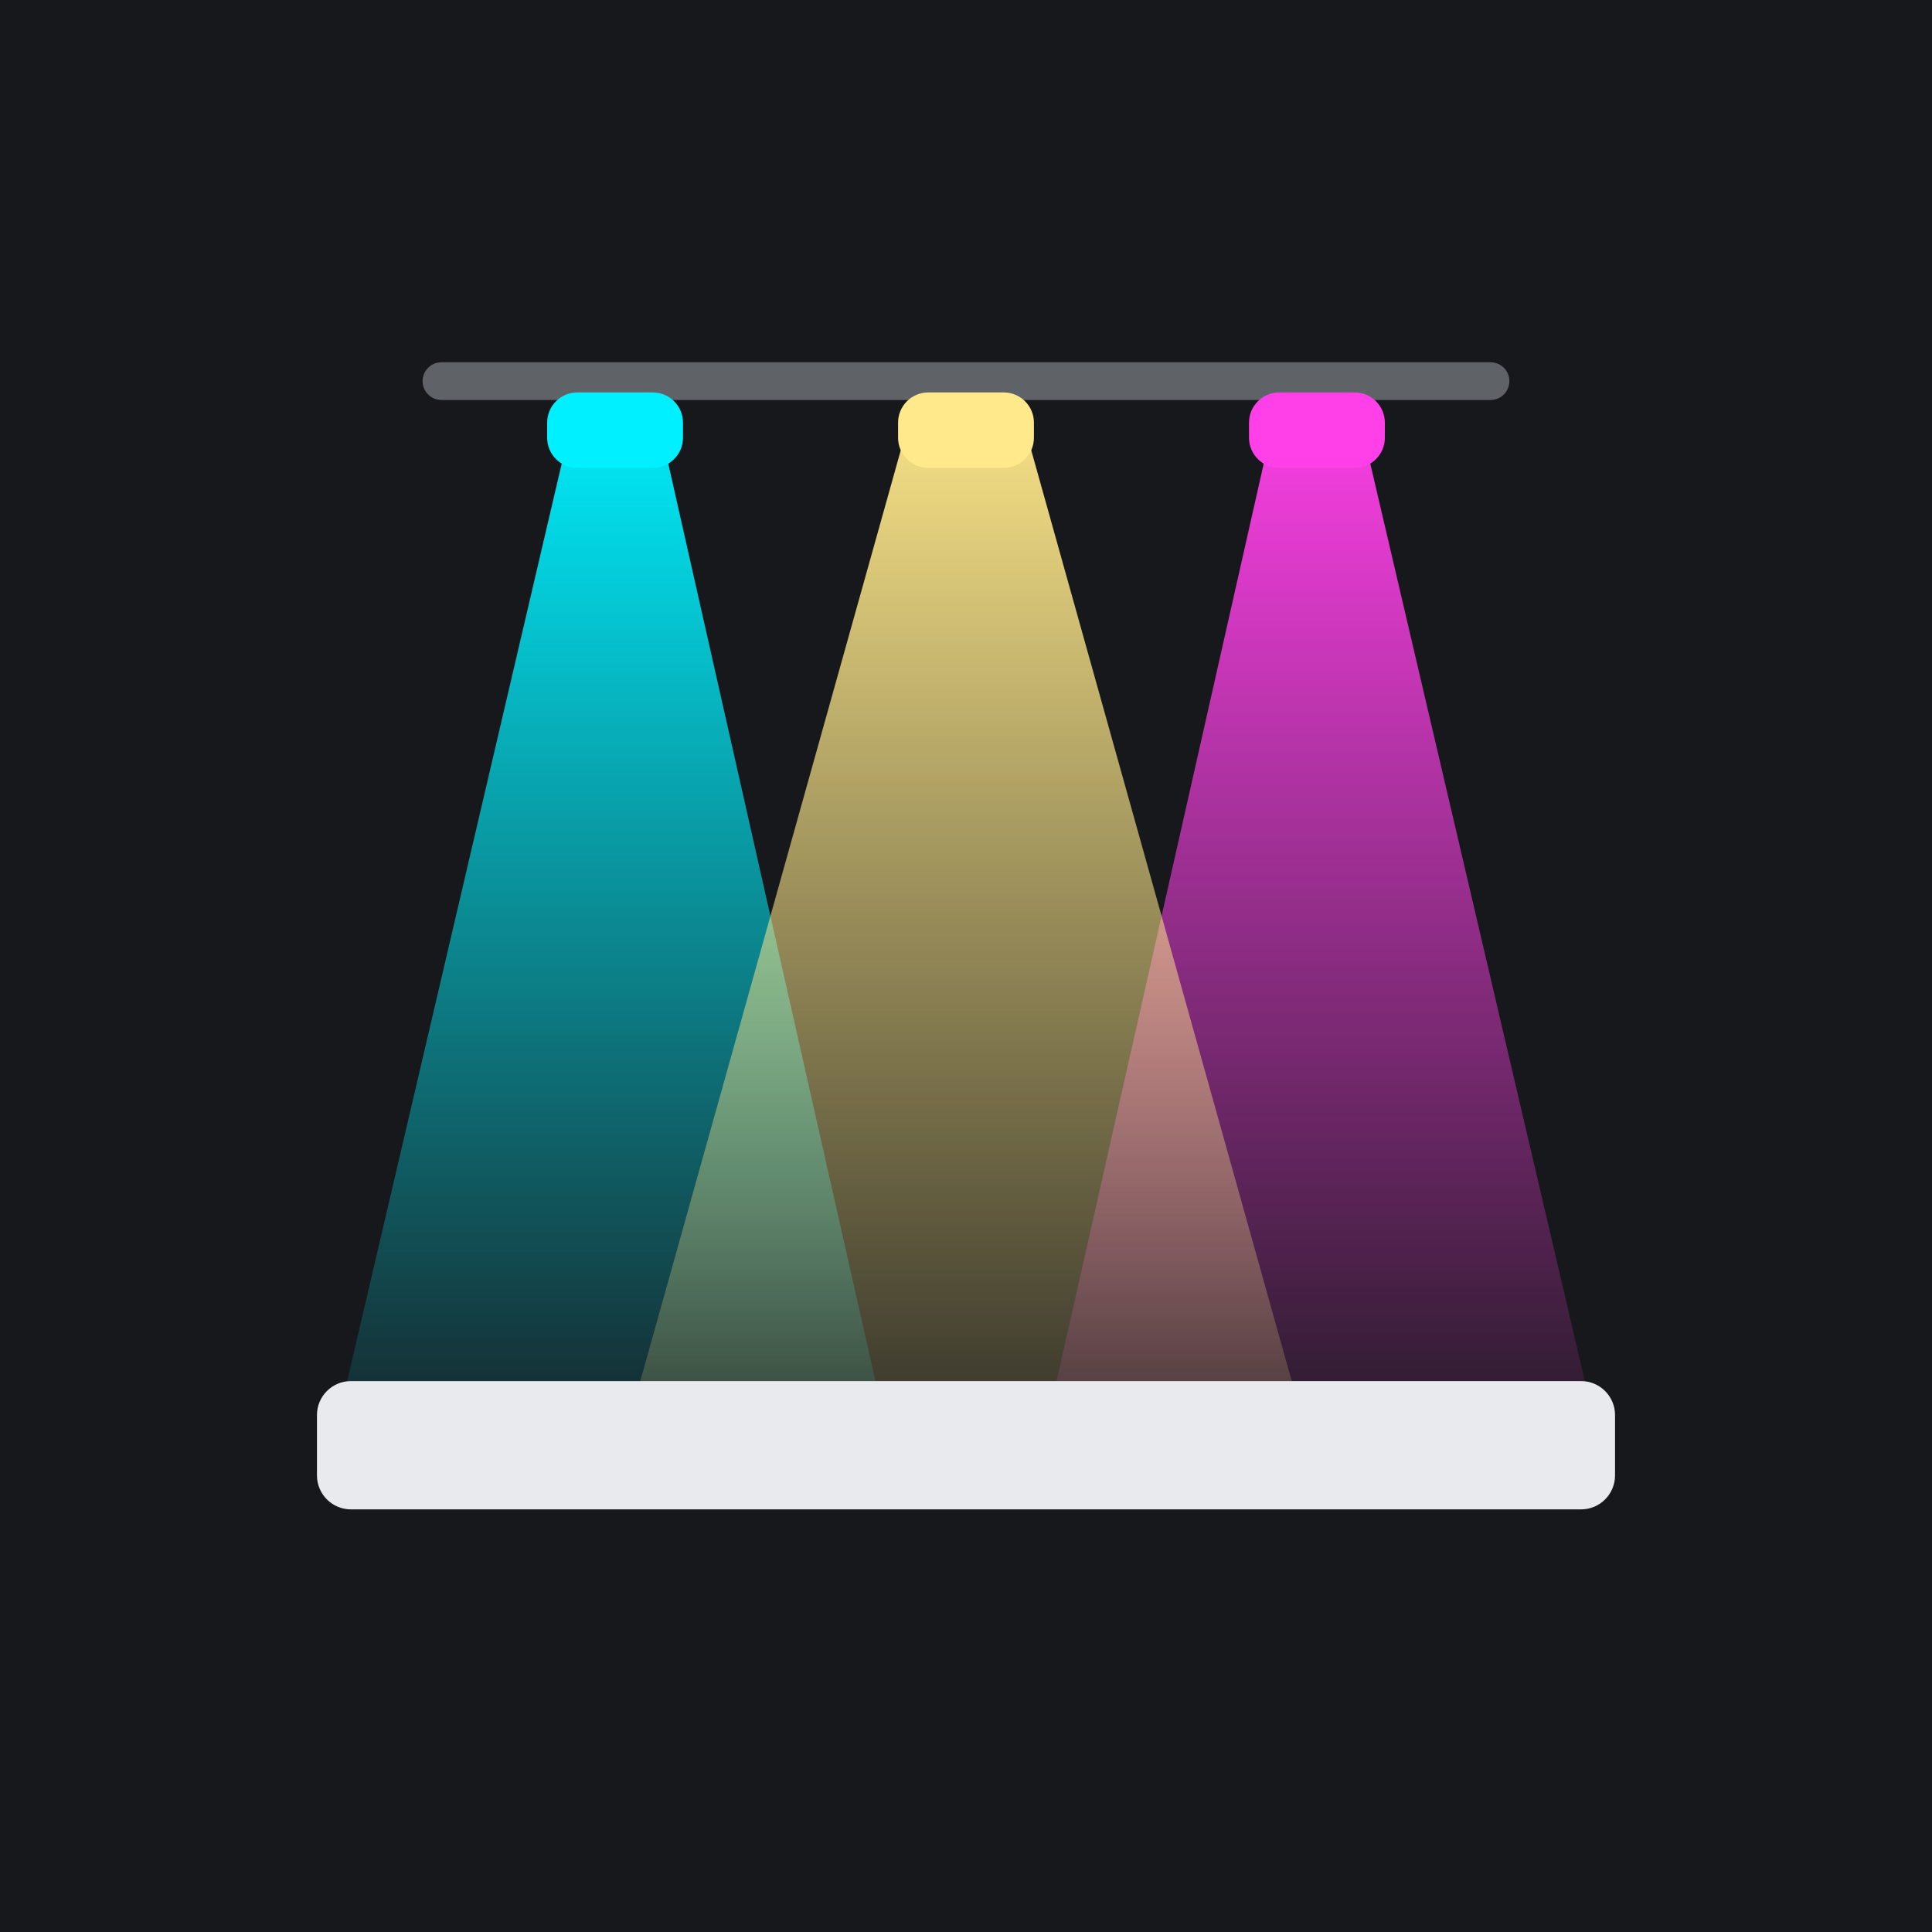
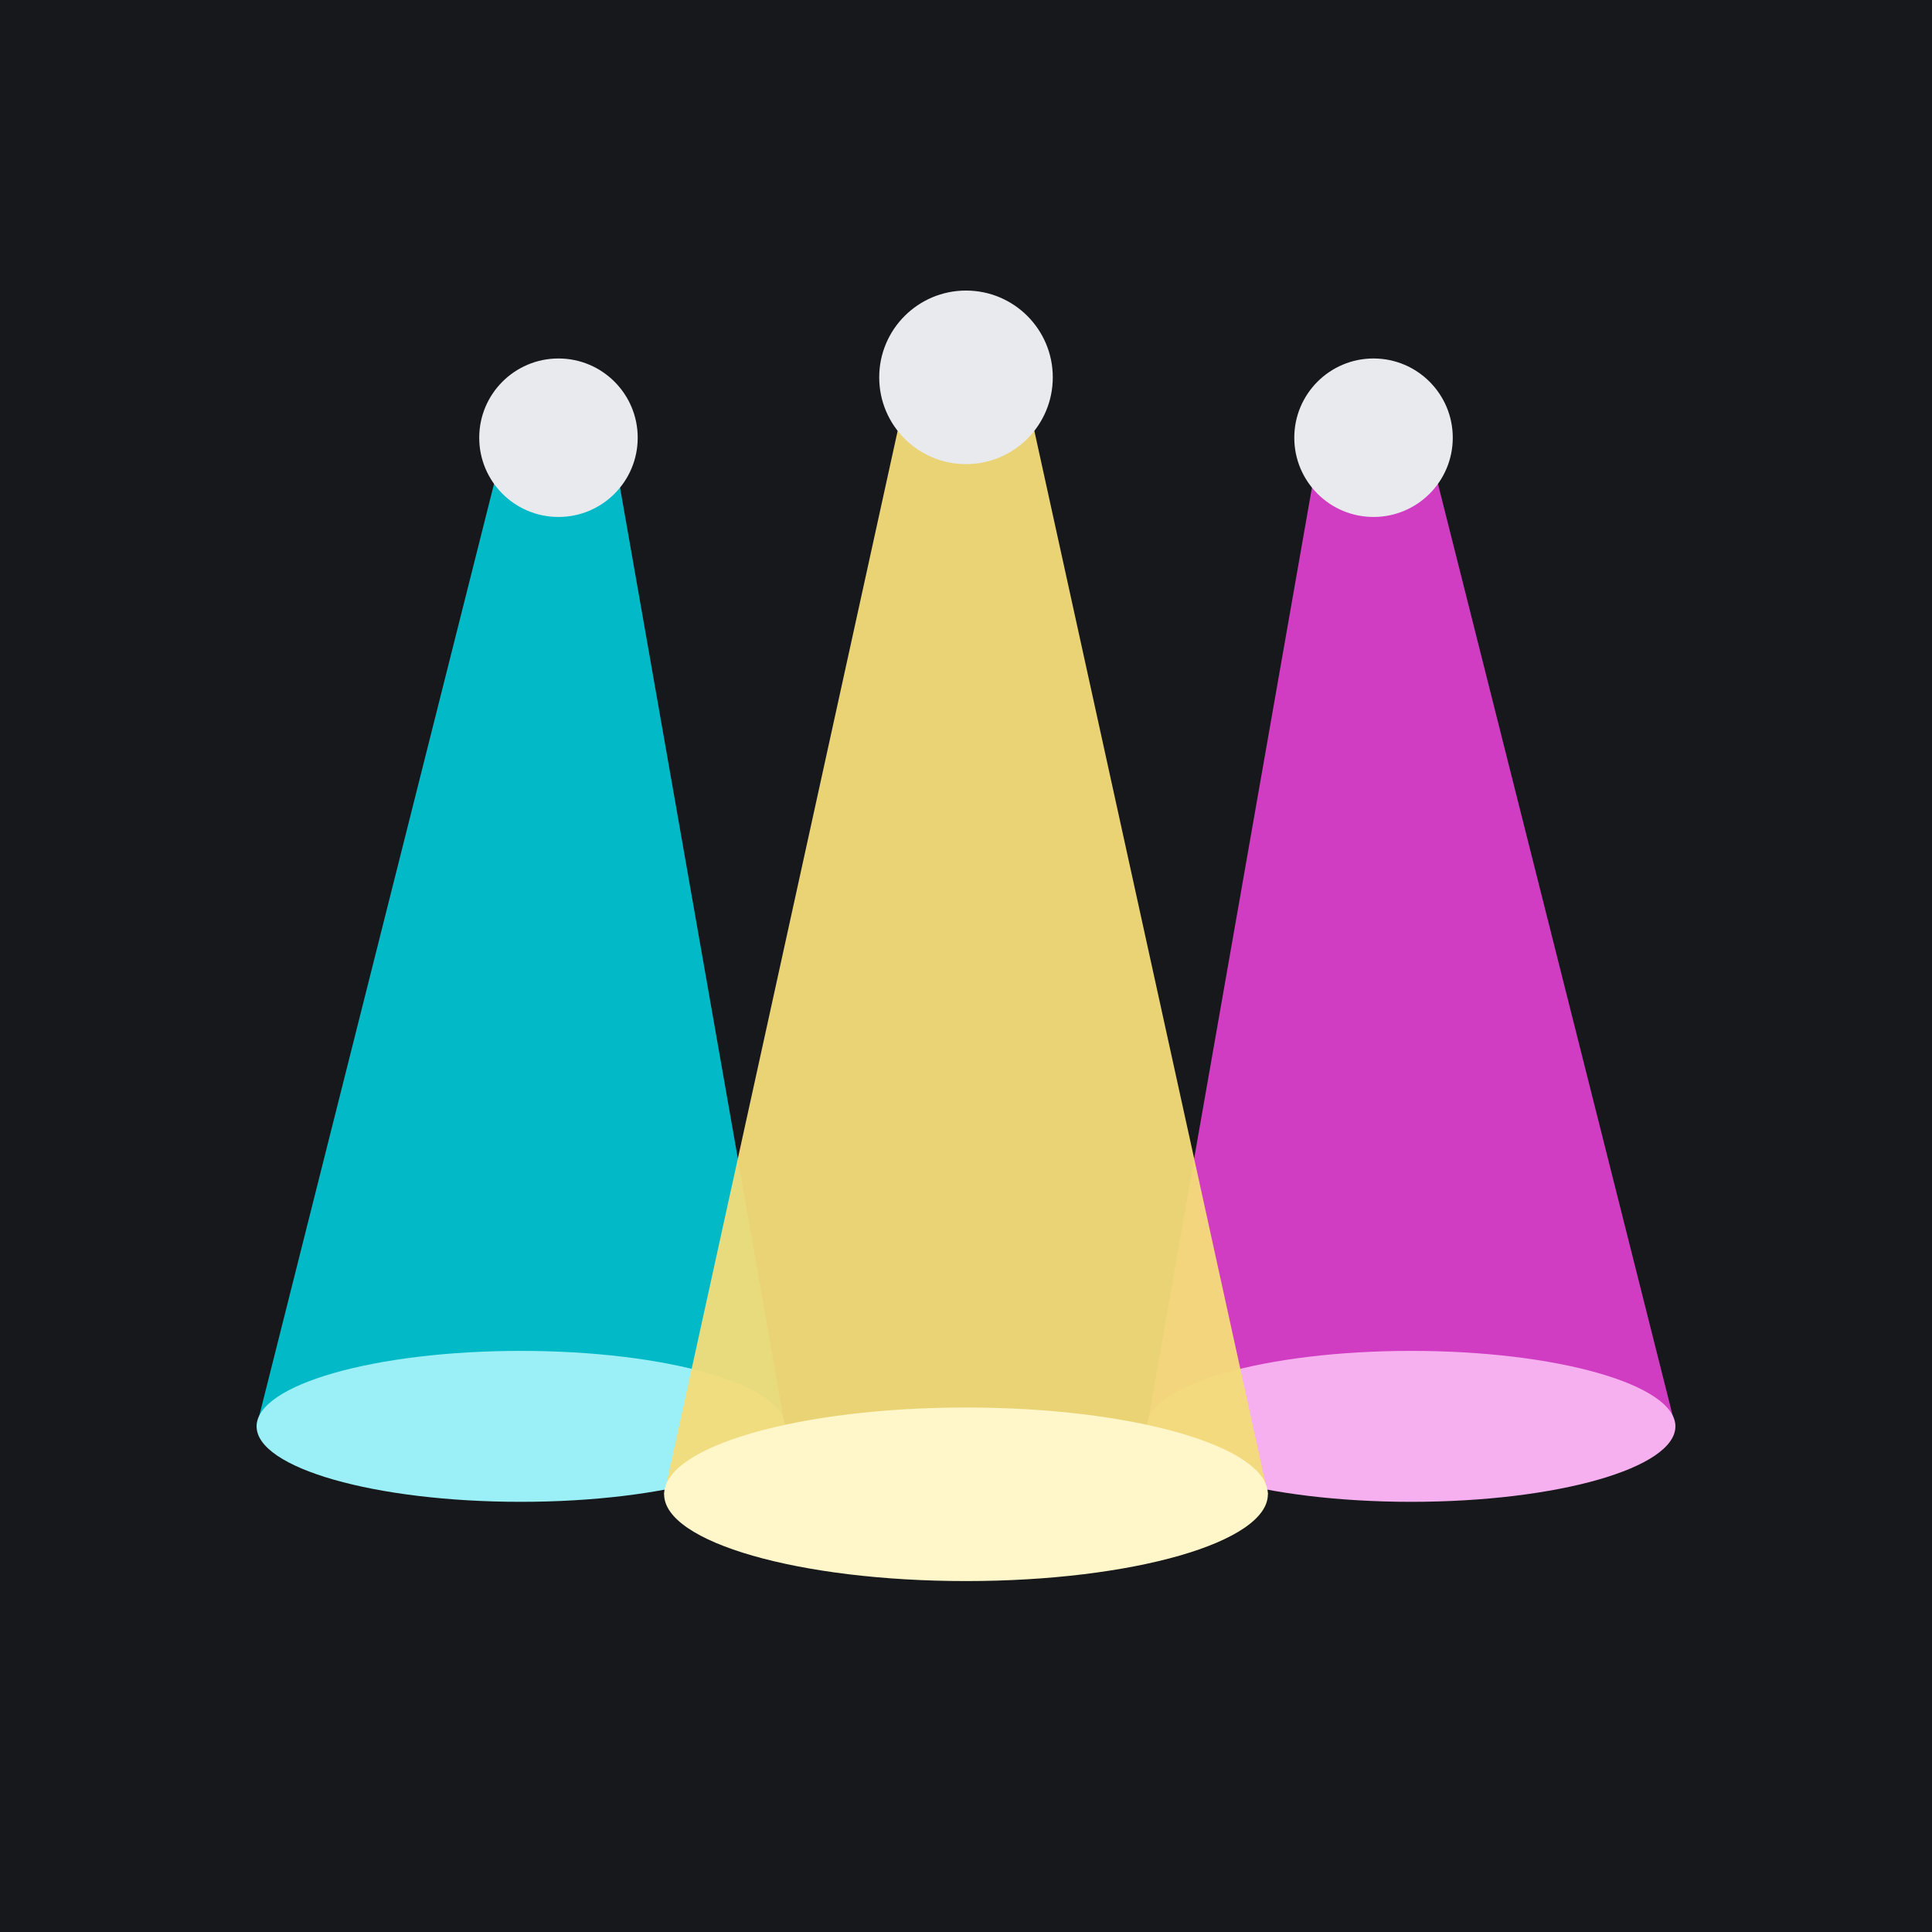
<svg xmlns="http://www.w3.org/2000/svg" viewBox="0 0 512 512">
-   <defs>
-     <linearGradient id="a" x1="0" y1="0" x2="0" y2="1">
-       <stop offset="0" stop-color="#00f0ff" stop-opacity=".95" />
-       <stop offset="1" stop-color="#00f0ff" stop-opacity=".12" />
-     </linearGradient>
-     <linearGradient id="b" x1="0" y1="0" x2="0" y2="1">
-       <stop offset="0" stop-color="#ffe98a" stop-opacity=".98" />
-       <stop offset="1" stop-color="#ffe98a" stop-opacity=".16" />
-     </linearGradient>
-     <linearGradient id="c" x1="0" y1="0" x2="0" y2="1">
-       <stop offset="0" stop-color="#ff40e9" stop-opacity=".95" />
-       <stop offset="1" stop-color="#ff40e9" stop-opacity=".12" />
-     </linearGradient>
-   </defs>
  <rect width="512" height="512" fill="#17181b" />
-   <polygon points="150,118 176,118 232,366 92,366" fill="url(#a)" />
-   <polygon points="336,118 362,118 420,366 280,366" fill="url(#c)" />
-   <polygon points="243,104 269,104 344,372 168,372" fill="url(#b)" />
-   <rect x="112" y="96" width="288" height="10" rx="5" fill="#5f6368" />
-   <rect x="145" y="104" width="36" height="20" rx="8" fill="#00f0ff" />
-   <rect x="238" y="104" width="36" height="20" rx="8" fill="#ffe98a" />
-   <rect x="331" y="104" width="36" height="20" rx="8" fill="#ff40e9" />
-   <rect x="84" y="366" width="344" height="34" rx="9" fill="#e8eaed" />
+   <polygon points="134,116 162,116 208,378 68,378" fill="#00c8d6" opacity=".92" />
+   <ellipse cx="138" cy="378" rx="70" ry="20" fill="#9af0f6" />
+   <polygon points="350,116 378,116 444,378 304,378" fill="#e040d0" opacity=".92" />
+   <ellipse cx="374" cy="378" rx="70" ry="20" fill="#f7b0ef" />
+   <polygon points="241,100 271,100 336,396 176,396" fill="#f3dc7a" opacity=".95" />
+   <ellipse cx="256" cy="396" rx="80" ry="23" fill="#fff6c9" />
+   <circle cx="148" cy="116" r="21" fill="#e8eaed" />
+   <circle cx="364" cy="116" r="21" fill="#e8eaed" />
+   <circle cx="256" cy="100" r="23" fill="#e8eaed" />
</svg>
